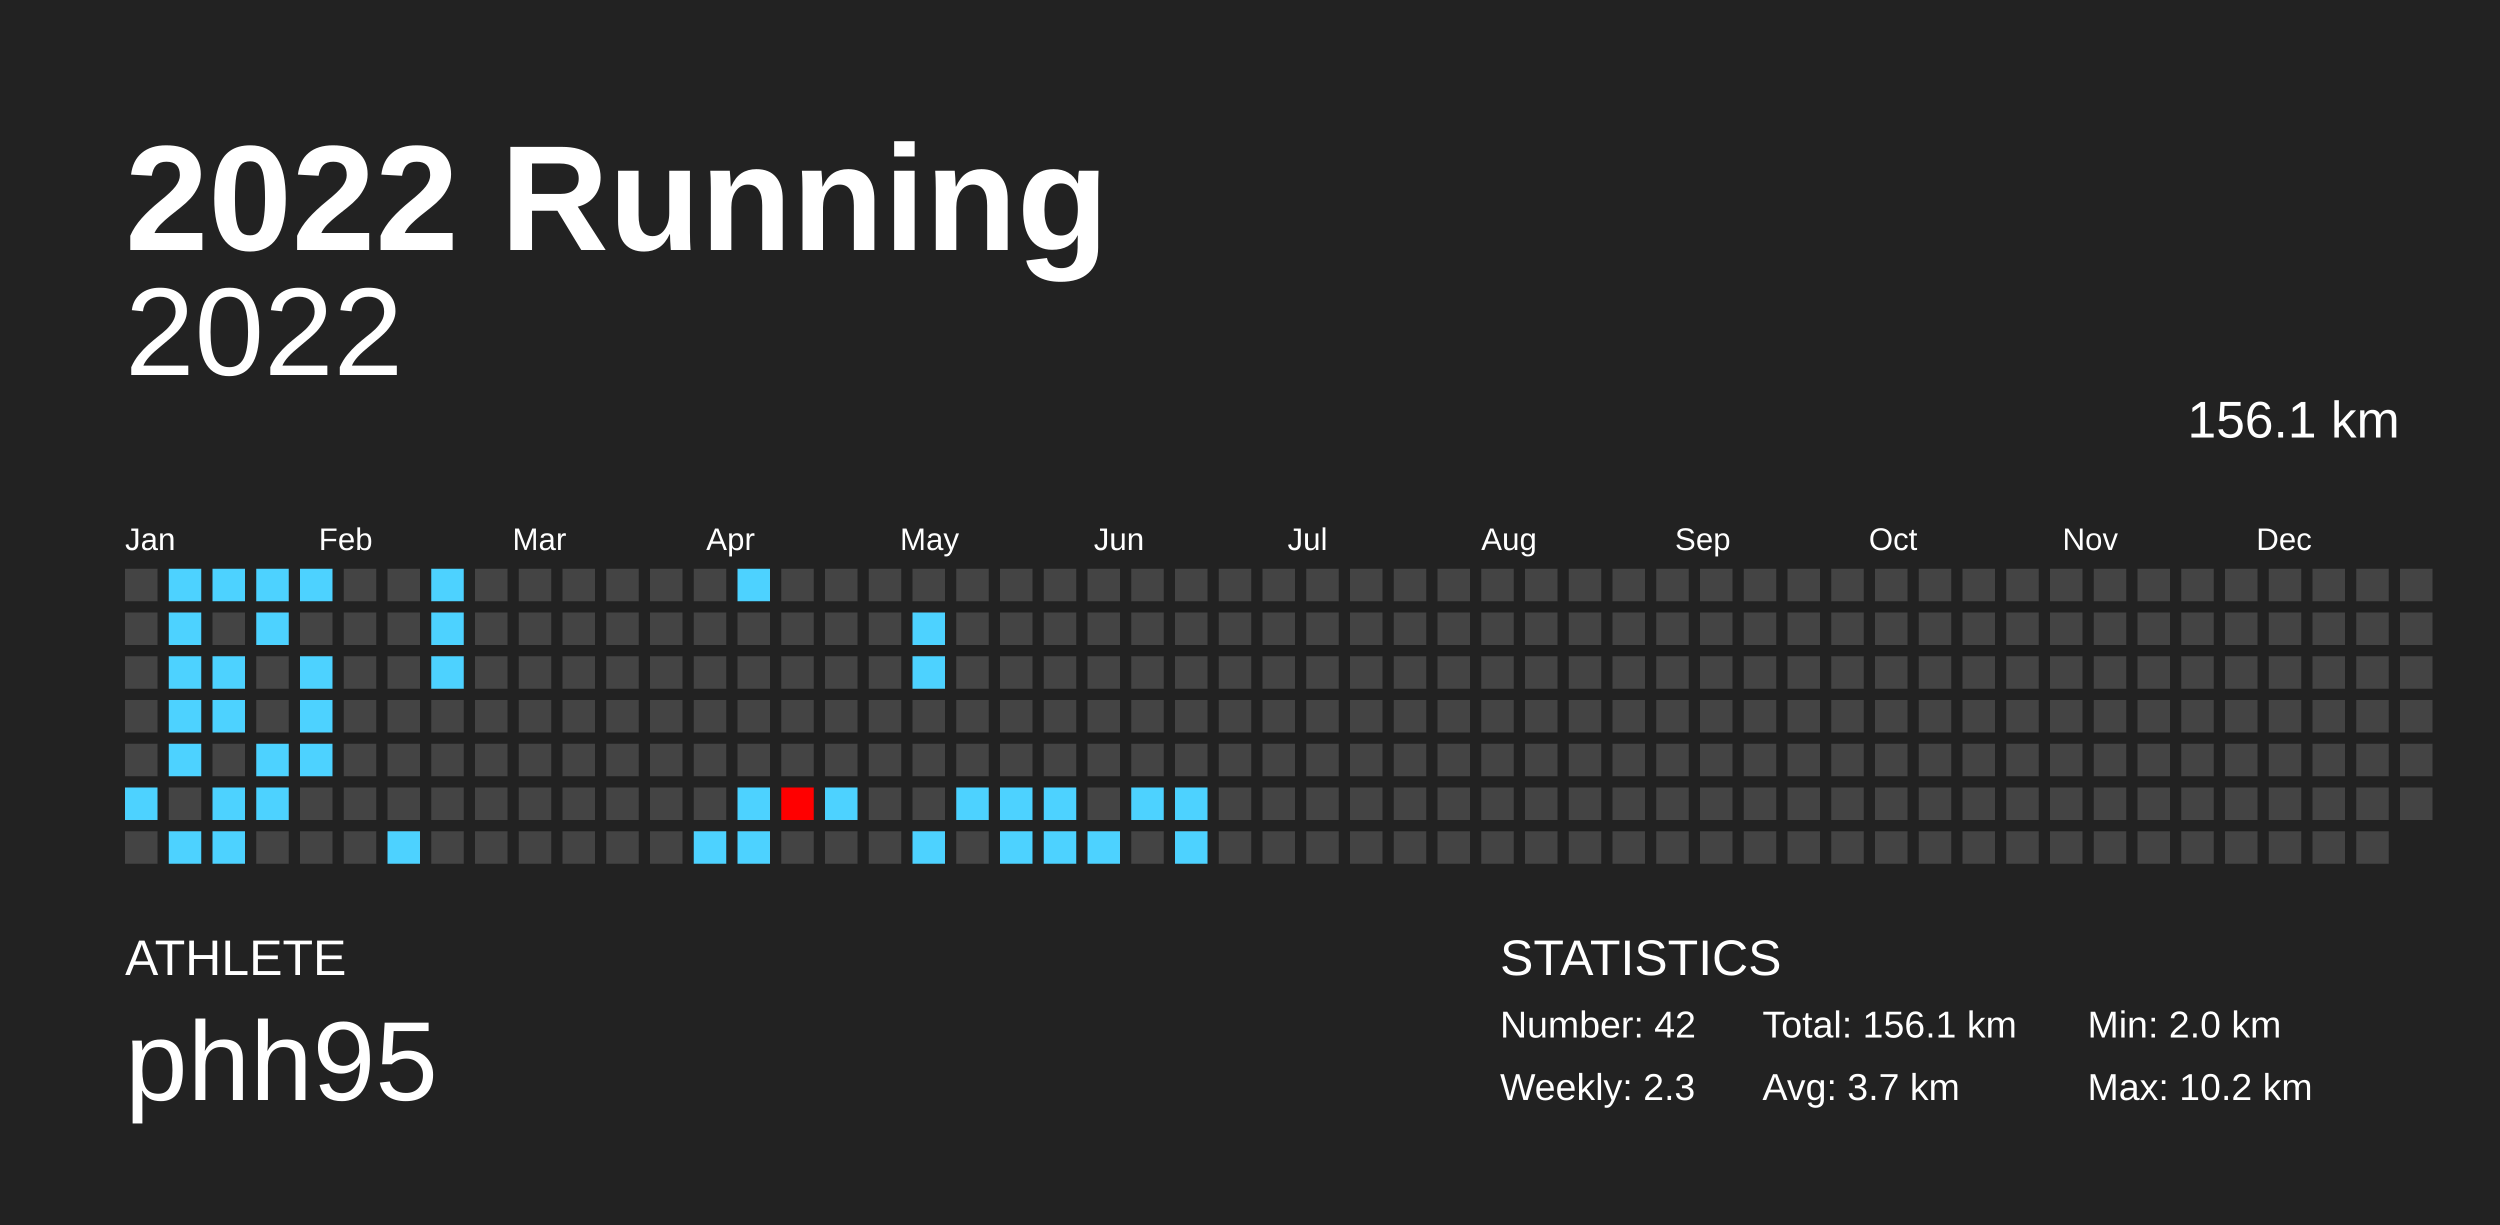
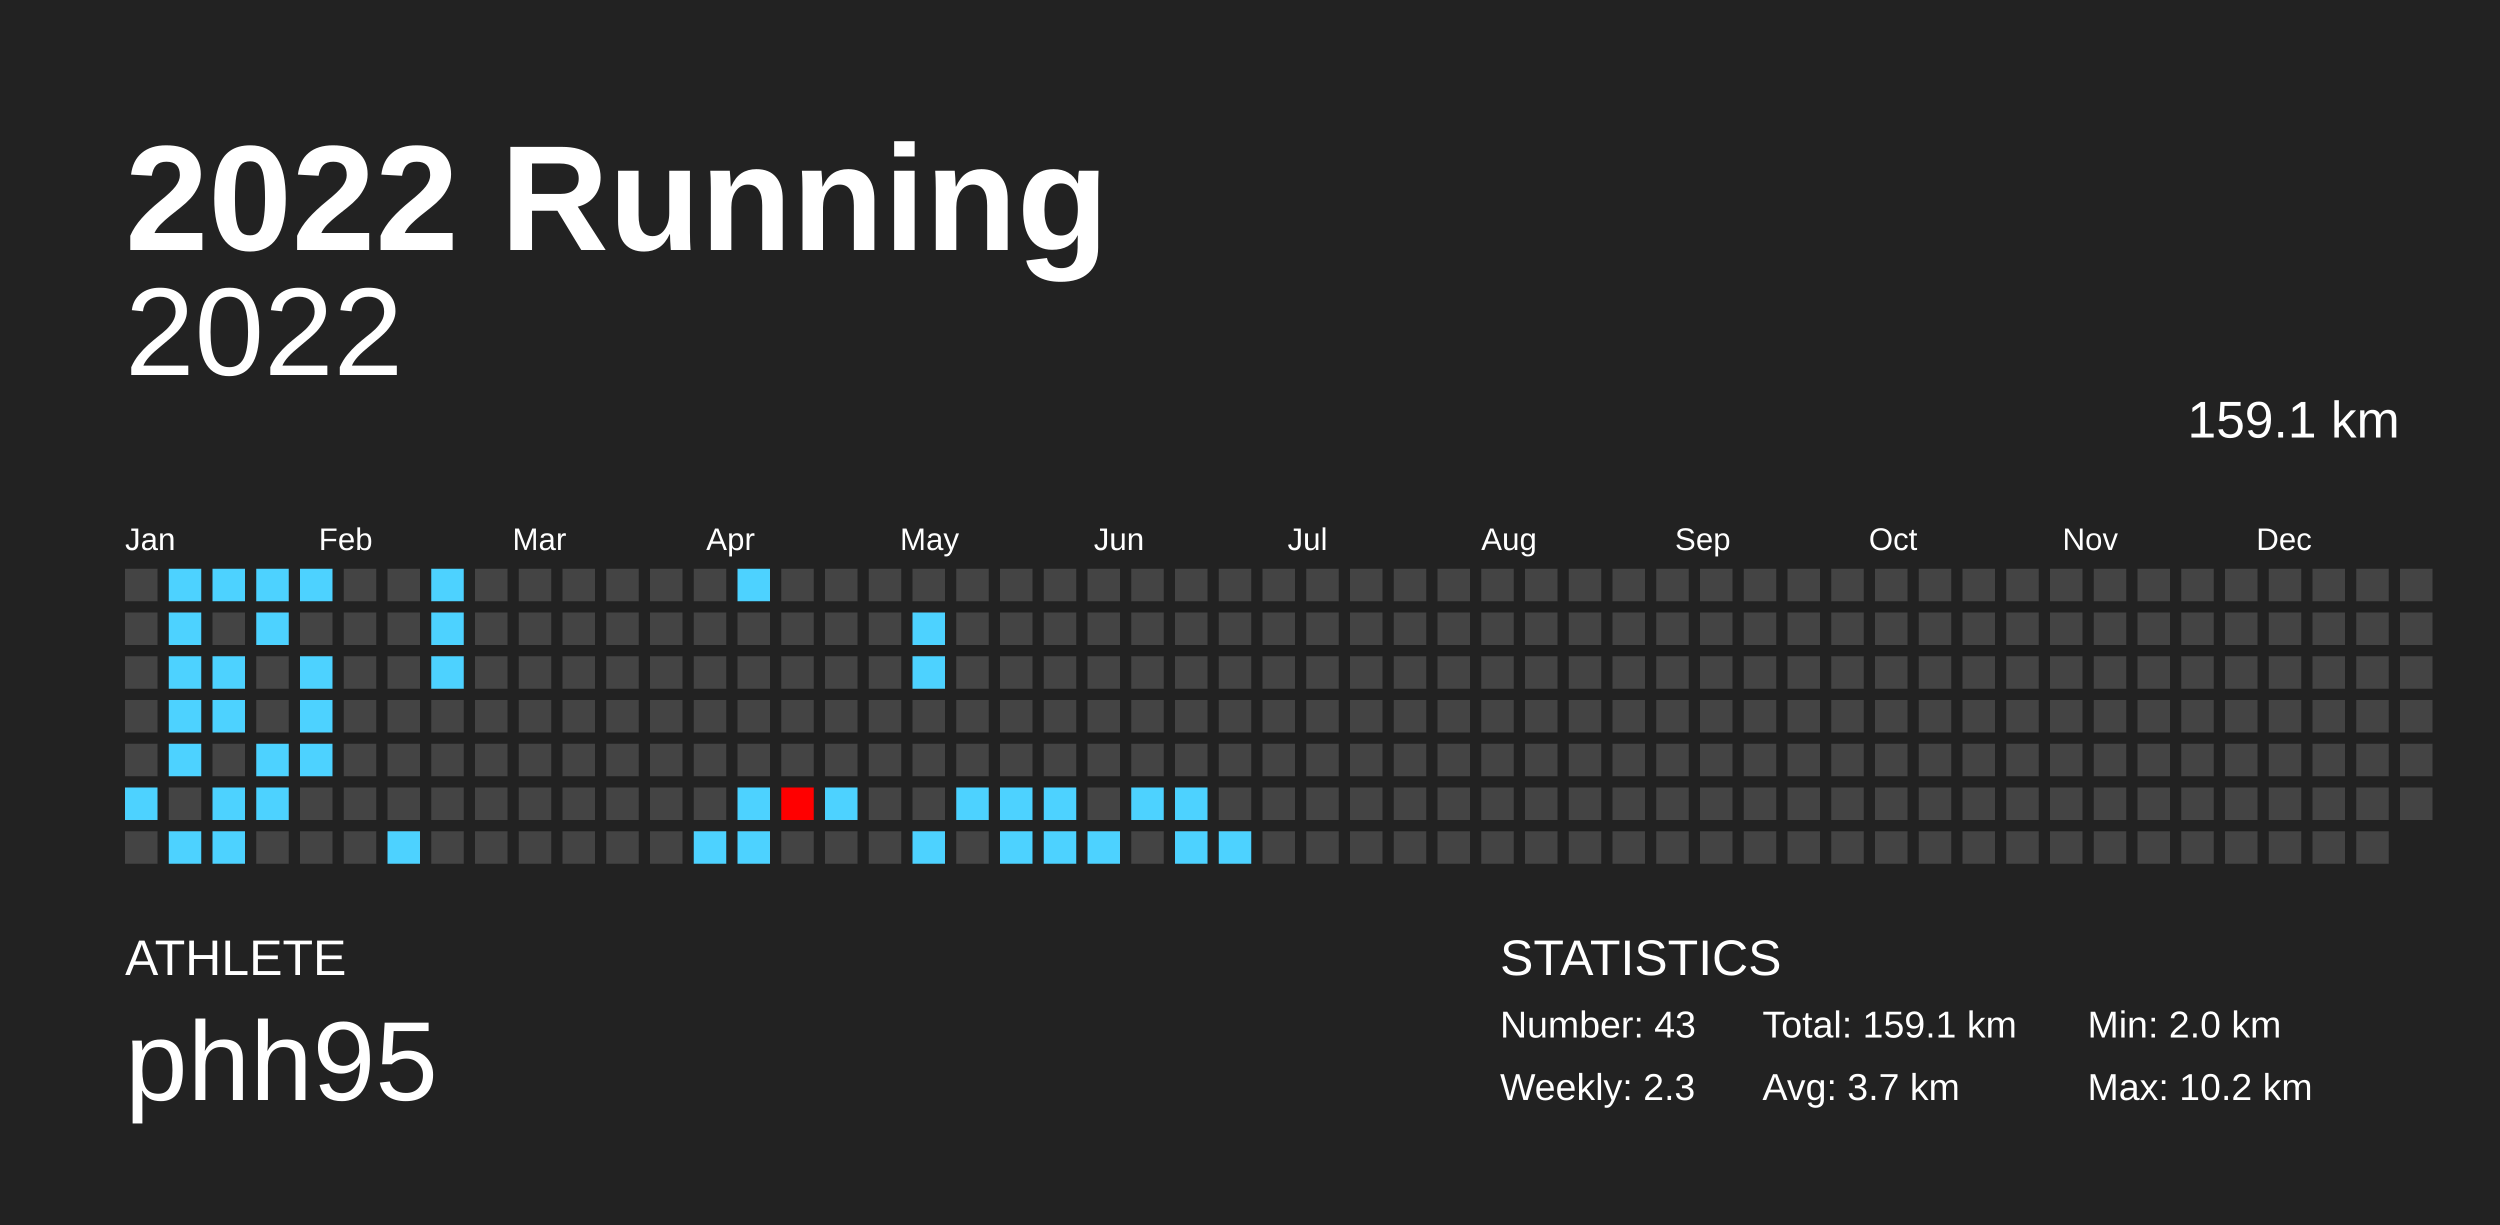
<svg xmlns="http://www.w3.org/2000/svg" baseProfile="full" height="98mm" version="1.1" viewBox="0,0,200,98" width="200mm">
  <defs />
  <rect fill="#222222" height="98" width="200" x="0" y="0" />
  <text fill="#FFFFFF" style="font-size:12px; font-family:Arial; font-weight:bold;" x="10" y="20">2022 Running</text>
  <text fill="#FFFFFF" style="font-size:4px; font-family:Arial" x="10" y="78">ATHLETE</text>
  <text fill="#FFFFFF" style="font-size:9px; font-family:Arial" x="10" y="88">phh95</text>
  <text fill="#FFFFFF" style="font-size:4px; font-family:Arial" x="120" y="78">STATISTICS</text>
-   <text fill="#FFFFFF" style="font-size:3px; font-family:Arial" x="120" y="83">Number: 42</text>
+   <text fill="#FFFFFF" style="font-size:3px; font-family:Arial" x="120" y="83">Number: 43</text>
  <text fill="#FFFFFF" style="font-size:3px; font-family:Arial" x="120" y="88">Weekly: 2.3</text>
-   <text fill="#FFFFFF" style="font-size:3px; font-family:Arial" x="141" y="83">Total: 156.1 km</text>
+   <text fill="#FFFFFF" style="font-size:3px; font-family:Arial" x="141" y="83">Total: 159.1 km</text>
  <text fill="#FFFFFF" style="font-size:3px; font-family:Arial" x="141" y="88">Avg: 3.7 km</text>
  <text fill="#FFFFFF" style="font-size:3px; font-family:Arial" x="167" y="83">Min: 2.0 km</text>
  <text fill="#FFFFFF" style="font-size:3px; font-family:Arial" x="167" y="88">Max: 10.2 km</text>
  <text alignment-baseline="hanging" fill="#FFFFFF" style="font-size:10.0px; font-family:Arial;" x="10" y="30">2022</text>
-   <text alignment-baseline="hanging" fill="#FFFFFF" style="font-size:4.125px; font-family:Arial;" x="175" y="35">156.1 km</text>
+   <text alignment-baseline="hanging" fill="#FFFFFF" style="font-size:4.125px; font-family:Arial;" x="175" y="35">159.1 km</text>
  <text fill="#FFFFFF" style="font-size:2.5px; font-family:Arial" x="10.0" y="44">Jan</text>
  <text fill="#FFFFFF" style="font-size:2.5px; font-family:Arial" x="25.5" y="44">Feb</text>
  <text fill="#FFFFFF" style="font-size:2.5px; font-family:Arial" x="41.0" y="44">Mar</text>
  <text fill="#FFFFFF" style="font-size:2.5px; font-family:Arial" x="56.5" y="44">Apr</text>
  <text fill="#FFFFFF" style="font-size:2.5px; font-family:Arial" x="72.0" y="44">May</text>
  <text fill="#FFFFFF" style="font-size:2.5px; font-family:Arial" x="87.5" y="44">Jun</text>
  <text fill="#FFFFFF" style="font-size:2.5px; font-family:Arial" x="103.0" y="44">Jul</text>
  <text fill="#FFFFFF" style="font-size:2.5px; font-family:Arial" x="118.5" y="44">Aug</text>
  <text fill="#FFFFFF" style="font-size:2.5px; font-family:Arial" x="134.0" y="44">Sep</text>
  <text fill="#FFFFFF" style="font-size:2.5px; font-family:Arial" x="149.5" y="44">Oct</text>
  <text fill="#FFFFFF" style="font-size:2.5px; font-family:Arial" x="165.0" y="44">Nov</text>
  <text fill="#FFFFFF" style="font-size:2.5px; font-family:Arial" x="180.5" y="44">Dec</text>
  <rect fill="#444444" height="2.6" width="2.6" x="10.0" y="45.5" />
  <rect fill="#444444" height="2.6" width="2.6" x="10.0" y="49.0" />
  <rect fill="#444444" height="2.6" width="2.6" x="10.0" y="52.5" />
  <rect fill="#444444" height="2.6" width="2.6" x="10.0" y="56.0" />
  <rect fill="#444444" height="2.6" width="2.6" x="10.0" y="59.5" />
  <rect fill="#4dd2ff" height="2.6" width="2.6" x="10.0" y="63.0" />
  <rect fill="#444444" height="2.6" width="2.6" x="10.0" y="66.5" />
  <rect fill="#4dd2ff" height="2.6" width="2.6" x="13.5" y="45.5" />
  <rect fill="#4dd2ff" height="2.6" width="2.6" x="13.5" y="49.0" />
  <rect fill="#4dd2ff" height="2.6" width="2.6" x="13.5" y="52.5" />
  <rect fill="#4dd2ff" height="2.6" width="2.6" x="13.5" y="56.0" />
  <rect fill="#4dd2ff" height="2.6" width="2.6" x="13.5" y="59.5" />
  <rect fill="#444444" height="2.6" width="2.6" x="13.5" y="63.0" />
  <rect fill="#4dd2ff" height="2.6" width="2.6" x="13.5" y="66.5" />
  <rect fill="#4dd2ff" height="2.6" width="2.6" x="17.0" y="45.5" />
  <rect fill="#444444" height="2.6" width="2.6" x="17.0" y="49.0" />
  <rect fill="#4dd2ff" height="2.6" width="2.6" x="17.0" y="52.5" />
  <rect fill="#4dd2ff" height="2.6" width="2.6" x="17.0" y="56.0" />
  <rect fill="#444444" height="2.6" width="2.6" x="17.0" y="59.5" />
  <rect fill="#4dd2ff" height="2.6" width="2.6" x="17.0" y="63.0" />
  <rect fill="#4dd2ff" height="2.6" width="2.6" x="17.0" y="66.5" />
  <rect fill="#4dd2ff" height="2.6" width="2.6" x="20.5" y="45.5" />
  <rect fill="#4dd2ff" height="2.6" width="2.6" x="20.5" y="49.0" />
  <rect fill="#444444" height="2.6" width="2.6" x="20.5" y="52.5" />
  <rect fill="#444444" height="2.6" width="2.6" x="20.5" y="56.0" />
  <rect fill="#4dd2ff" height="2.6" width="2.6" x="20.5" y="59.5" />
  <rect fill="#4dd2ff" height="2.6" width="2.6" x="20.5" y="63.0" />
  <rect fill="#444444" height="2.6" width="2.6" x="20.5" y="66.5" />
  <rect fill="#4dd2ff" height="2.6" width="2.6" x="24.0" y="45.5" />
  <rect fill="#444444" height="2.6" width="2.6" x="24.0" y="49.0" />
  <rect fill="#4dd2ff" height="2.6" width="2.6" x="24.0" y="52.5" />
  <rect fill="#4dd2ff" height="2.6" width="2.6" x="24.0" y="56.0" />
  <rect fill="#4dd2ff" height="2.6" width="2.6" x="24.0" y="59.5" />
  <rect fill="#444444" height="2.6" width="2.6" x="24.0" y="63.0" />
  <rect fill="#444444" height="2.6" width="2.6" x="24.0" y="66.5" />
  <rect fill="#444444" height="2.6" width="2.6" x="27.5" y="45.5" />
  <rect fill="#444444" height="2.6" width="2.6" x="27.5" y="49.0" />
  <rect fill="#444444" height="2.6" width="2.6" x="27.5" y="52.5" />
  <rect fill="#444444" height="2.6" width="2.6" x="27.5" y="56.0" />
  <rect fill="#444444" height="2.6" width="2.6" x="27.5" y="59.5" />
  <rect fill="#444444" height="2.6" width="2.6" x="27.5" y="63.0" />
  <rect fill="#444444" height="2.6" width="2.6" x="27.5" y="66.5" />
  <rect fill="#444444" height="2.6" width="2.6" x="31.0" y="45.5" />
  <rect fill="#444444" height="2.6" width="2.6" x="31.0" y="49.0" />
  <rect fill="#444444" height="2.6" width="2.6" x="31.0" y="52.5" />
  <rect fill="#444444" height="2.6" width="2.6" x="31.0" y="56.0" />
  <rect fill="#444444" height="2.6" width="2.6" x="31.0" y="59.5" />
  <rect fill="#444444" height="2.6" width="2.6" x="31.0" y="63.0" />
  <rect fill="#4dd2ff" height="2.6" width="2.6" x="31.0" y="66.5" />
  <rect fill="#4dd2ff" height="2.6" width="2.6" x="34.5" y="45.5" />
  <rect fill="#4dd2ff" height="2.6" width="2.6" x="34.5" y="49.0" />
  <rect fill="#4dd2ff" height="2.6" width="2.6" x="34.5" y="52.5" />
  <rect fill="#444444" height="2.6" width="2.6" x="34.5" y="56.0" />
  <rect fill="#444444" height="2.6" width="2.6" x="34.5" y="59.5" />
  <rect fill="#444444" height="2.6" width="2.6" x="34.5" y="63.0" />
  <rect fill="#444444" height="2.6" width="2.6" x="34.5" y="66.5" />
  <rect fill="#444444" height="2.6" width="2.6" x="38.0" y="45.5" />
  <rect fill="#444444" height="2.6" width="2.6" x="38.0" y="49.0" />
  <rect fill="#444444" height="2.6" width="2.6" x="38.0" y="52.5" />
  <rect fill="#444444" height="2.6" width="2.6" x="38.0" y="56.0" />
  <rect fill="#444444" height="2.6" width="2.6" x="38.0" y="59.5" />
  <rect fill="#444444" height="2.6" width="2.6" x="38.0" y="63.0" />
  <rect fill="#444444" height="2.6" width="2.6" x="38.0" y="66.5" />
  <rect fill="#444444" height="2.6" width="2.6" x="41.5" y="45.5" />
  <rect fill="#444444" height="2.6" width="2.6" x="41.5" y="49.0" />
  <rect fill="#444444" height="2.6" width="2.6" x="41.5" y="52.5" />
  <rect fill="#444444" height="2.6" width="2.6" x="41.5" y="56.0" />
  <rect fill="#444444" height="2.6" width="2.6" x="41.5" y="59.5" />
  <rect fill="#444444" height="2.6" width="2.6" x="41.5" y="63.0" />
  <rect fill="#444444" height="2.6" width="2.6" x="41.5" y="66.5" />
  <rect fill="#444444" height="2.6" width="2.6" x="45.0" y="45.5" />
  <rect fill="#444444" height="2.6" width="2.6" x="45.0" y="49.0" />
  <rect fill="#444444" height="2.6" width="2.6" x="45.0" y="52.5" />
  <rect fill="#444444" height="2.6" width="2.6" x="45.0" y="56.0" />
  <rect fill="#444444" height="2.6" width="2.6" x="45.0" y="59.5" />
  <rect fill="#444444" height="2.6" width="2.6" x="45.0" y="63.0" />
  <rect fill="#444444" height="2.6" width="2.6" x="45.0" y="66.5" />
  <rect fill="#444444" height="2.6" width="2.6" x="48.5" y="45.5" />
  <rect fill="#444444" height="2.6" width="2.6" x="48.5" y="49.0" />
  <rect fill="#444444" height="2.6" width="2.6" x="48.5" y="52.5" />
  <rect fill="#444444" height="2.6" width="2.6" x="48.5" y="56.0" />
  <rect fill="#444444" height="2.6" width="2.6" x="48.5" y="59.5" />
  <rect fill="#444444" height="2.6" width="2.6" x="48.5" y="63.0" />
  <rect fill="#444444" height="2.6" width="2.6" x="48.5" y="66.5" />
  <rect fill="#444444" height="2.6" width="2.6" x="52.0" y="45.5" />
  <rect fill="#444444" height="2.6" width="2.6" x="52.0" y="49.0" />
  <rect fill="#444444" height="2.6" width="2.6" x="52.0" y="52.5" />
  <rect fill="#444444" height="2.6" width="2.6" x="52.0" y="56.0" />
  <rect fill="#444444" height="2.6" width="2.6" x="52.0" y="59.5" />
  <rect fill="#444444" height="2.6" width="2.6" x="52.0" y="63.0" />
  <rect fill="#444444" height="2.6" width="2.6" x="52.0" y="66.5" />
  <rect fill="#444444" height="2.6" width="2.6" x="55.5" y="45.5" />
  <rect fill="#444444" height="2.6" width="2.6" x="55.5" y="49.0" />
  <rect fill="#444444" height="2.6" width="2.6" x="55.5" y="52.5" />
  <rect fill="#444444" height="2.6" width="2.6" x="55.5" y="56.0" />
  <rect fill="#444444" height="2.6" width="2.6" x="55.5" y="59.5" />
  <rect fill="#444444" height="2.6" width="2.6" x="55.5" y="63.0" />
  <rect fill="#4dd2ff" height="2.6" width="2.6" x="55.5" y="66.5" />
  <rect fill="#4dd2ff" height="2.6" width="2.6" x="59.0" y="45.5" />
  <rect fill="#444444" height="2.6" width="2.6" x="59.0" y="49.0" />
  <rect fill="#444444" height="2.6" width="2.6" x="59.0" y="52.5" />
  <rect fill="#444444" height="2.6" width="2.6" x="59.0" y="56.0" />
  <rect fill="#444444" height="2.6" width="2.6" x="59.0" y="59.5" />
  <rect fill="#4dd2ff" height="2.6" width="2.6" x="59.0" y="63.0" />
  <rect fill="#4dd2ff" height="2.6" width="2.6" x="59.0" y="66.5" />
  <rect fill="#444444" height="2.6" width="2.6" x="62.5" y="45.5" />
  <rect fill="#444444" height="2.6" width="2.6" x="62.5" y="49.0" />
  <rect fill="#444444" height="2.6" width="2.6" x="62.5" y="52.5" />
  <rect fill="#444444" height="2.6" width="2.6" x="62.5" y="56.0" />
  <rect fill="#444444" height="2.6" width="2.6" x="62.5" y="59.5" />
  <rect fill="#ff0000" height="2.6" width="2.6" x="62.5" y="63.0" />
  <rect fill="#444444" height="2.6" width="2.6" x="62.5" y="66.5" />
  <rect fill="#444444" height="2.6" width="2.6" x="66.0" y="45.5" />
  <rect fill="#444444" height="2.6" width="2.6" x="66.0" y="49.0" />
  <rect fill="#444444" height="2.6" width="2.6" x="66.0" y="52.5" />
  <rect fill="#444444" height="2.6" width="2.6" x="66.0" y="56.0" />
  <rect fill="#444444" height="2.6" width="2.6" x="66.0" y="59.5" />
  <rect fill="#4dd2ff" height="2.6" width="2.6" x="66.0" y="63.0" />
  <rect fill="#444444" height="2.6" width="2.6" x="66.0" y="66.5" />
  <rect fill="#444444" height="2.6" width="2.6" x="69.5" y="45.5" />
  <rect fill="#444444" height="2.6" width="2.6" x="69.5" y="49.0" />
  <rect fill="#444444" height="2.6" width="2.6" x="69.5" y="52.5" />
  <rect fill="#444444" height="2.6" width="2.6" x="69.5" y="56.0" />
  <rect fill="#444444" height="2.6" width="2.6" x="69.5" y="59.5" />
  <rect fill="#444444" height="2.6" width="2.6" x="69.5" y="63.0" />
  <rect fill="#444444" height="2.6" width="2.6" x="69.5" y="66.5" />
  <rect fill="#444444" height="2.6" width="2.6" x="73.0" y="45.5" />
  <rect fill="#4dd2ff" height="2.6" width="2.6" x="73.0" y="49.0" />
  <rect fill="#4dd2ff" height="2.6" width="2.6" x="73.0" y="52.5" />
  <rect fill="#444444" height="2.6" width="2.6" x="73.0" y="56.0" />
  <rect fill="#444444" height="2.6" width="2.6" x="73.0" y="59.5" />
  <rect fill="#444444" height="2.6" width="2.6" x="73.0" y="63.0" />
  <rect fill="#4dd2ff" height="2.6" width="2.6" x="73.0" y="66.5" />
  <rect fill="#444444" height="2.6" width="2.6" x="76.5" y="45.5" />
  <rect fill="#444444" height="2.6" width="2.6" x="76.5" y="49.0" />
  <rect fill="#444444" height="2.6" width="2.6" x="76.5" y="52.5" />
  <rect fill="#444444" height="2.6" width="2.6" x="76.5" y="56.0" />
  <rect fill="#444444" height="2.6" width="2.6" x="76.5" y="59.5" />
  <rect fill="#4dd2ff" height="2.6" width="2.6" x="76.5" y="63.0" />
  <rect fill="#444444" height="2.6" width="2.6" x="76.5" y="66.5" />
  <rect fill="#444444" height="2.6" width="2.6" x="80.0" y="45.5" />
  <rect fill="#444444" height="2.6" width="2.6" x="80.0" y="49.0" />
  <rect fill="#444444" height="2.6" width="2.6" x="80.0" y="52.5" />
  <rect fill="#444444" height="2.6" width="2.6" x="80.0" y="56.0" />
  <rect fill="#444444" height="2.6" width="2.6" x="80.0" y="59.5" />
  <rect fill="#4dd2ff" height="2.6" width="2.6" x="80.0" y="63.0" />
  <rect fill="#4dd2ff" height="2.6" width="2.6" x="80.0" y="66.5" />
  <rect fill="#444444" height="2.6" width="2.6" x="83.5" y="45.5" />
  <rect fill="#444444" height="2.6" width="2.6" x="83.5" y="49.0" />
  <rect fill="#444444" height="2.6" width="2.6" x="83.5" y="52.5" />
  <rect fill="#444444" height="2.6" width="2.6" x="83.5" y="56.0" />
  <rect fill="#444444" height="2.6" width="2.6" x="83.5" y="59.5" />
  <rect fill="#4dd2ff" height="2.6" width="2.6" x="83.5" y="63.0" />
  <rect fill="#4dd2ff" height="2.6" width="2.6" x="83.5" y="66.5" />
  <rect fill="#444444" height="2.6" width="2.6" x="87.0" y="45.5" />
  <rect fill="#444444" height="2.6" width="2.6" x="87.0" y="49.0" />
  <rect fill="#444444" height="2.6" width="2.6" x="87.0" y="52.5" />
  <rect fill="#444444" height="2.6" width="2.6" x="87.0" y="56.0" />
  <rect fill="#444444" height="2.6" width="2.6" x="87.0" y="59.5" />
  <rect fill="#444444" height="2.6" width="2.6" x="87.0" y="63.0" />
  <rect fill="#4dd2ff" height="2.6" width="2.6" x="87.0" y="66.5" />
  <rect fill="#444444" height="2.6" width="2.6" x="90.5" y="45.5" />
  <rect fill="#444444" height="2.6" width="2.6" x="90.5" y="49.0" />
  <rect fill="#444444" height="2.6" width="2.6" x="90.5" y="52.5" />
  <rect fill="#444444" height="2.6" width="2.6" x="90.5" y="56.0" />
  <rect fill="#444444" height="2.6" width="2.6" x="90.5" y="59.5" />
  <rect fill="#4dd2ff" height="2.6" width="2.6" x="90.5" y="63.0" />
  <rect fill="#444444" height="2.6" width="2.6" x="90.5" y="66.5" />
  <rect fill="#444444" height="2.6" width="2.6" x="94.0" y="45.5" />
  <rect fill="#444444" height="2.6" width="2.6" x="94.0" y="49.0" />
  <rect fill="#444444" height="2.6" width="2.6" x="94.0" y="52.5" />
  <rect fill="#444444" height="2.6" width="2.6" x="94.0" y="56.0" />
  <rect fill="#444444" height="2.6" width="2.6" x="94.0" y="59.5" />
  <rect fill="#4dd2ff" height="2.6" width="2.6" x="94.0" y="63.0" />
  <rect fill="#4dd2ff" height="2.6" width="2.6" x="94.0" y="66.5" />
  <rect fill="#444444" height="2.6" width="2.6" x="97.5" y="45.5" />
  <rect fill="#444444" height="2.6" width="2.6" x="97.5" y="49.0" />
  <rect fill="#444444" height="2.6" width="2.6" x="97.5" y="52.5" />
  <rect fill="#444444" height="2.6" width="2.6" x="97.5" y="56.0" />
  <rect fill="#444444" height="2.6" width="2.6" x="97.5" y="59.5" />
  <rect fill="#444444" height="2.6" width="2.6" x="97.5" y="63.0" />
-   <rect fill="#444444" height="2.6" width="2.6" x="97.5" y="66.5" />
+   <rect fill="#4dd2ff" height="2.6" width="2.6" x="97.5" y="66.5" />
  <rect fill="#444444" height="2.6" width="2.6" x="101.0" y="45.5" />
  <rect fill="#444444" height="2.6" width="2.6" x="101.0" y="49.0" />
  <rect fill="#444444" height="2.6" width="2.6" x="101.0" y="52.5" />
  <rect fill="#444444" height="2.6" width="2.6" x="101.0" y="56.0" />
  <rect fill="#444444" height="2.6" width="2.6" x="101.0" y="59.5" />
  <rect fill="#444444" height="2.6" width="2.6" x="101.0" y="63.0" />
  <rect fill="#444444" height="2.6" width="2.6" x="101.0" y="66.5" />
  <rect fill="#444444" height="2.6" width="2.6" x="104.5" y="45.5" />
  <rect fill="#444444" height="2.6" width="2.6" x="104.5" y="49.0" />
  <rect fill="#444444" height="2.6" width="2.6" x="104.5" y="52.5" />
  <rect fill="#444444" height="2.6" width="2.6" x="104.5" y="56.0" />
  <rect fill="#444444" height="2.6" width="2.6" x="104.5" y="59.5" />
  <rect fill="#444444" height="2.6" width="2.6" x="104.5" y="63.0" />
  <rect fill="#444444" height="2.6" width="2.6" x="104.5" y="66.5" />
  <rect fill="#444444" height="2.6" width="2.6" x="108.0" y="45.5" />
  <rect fill="#444444" height="2.6" width="2.6" x="108.0" y="49.0" />
  <rect fill="#444444" height="2.6" width="2.6" x="108.0" y="52.5" />
  <rect fill="#444444" height="2.6" width="2.6" x="108.0" y="56.0" />
  <rect fill="#444444" height="2.6" width="2.6" x="108.0" y="59.5" />
  <rect fill="#444444" height="2.6" width="2.6" x="108.0" y="63.0" />
  <rect fill="#444444" height="2.6" width="2.6" x="108.0" y="66.5" />
  <rect fill="#444444" height="2.6" width="2.6" x="111.5" y="45.5" />
  <rect fill="#444444" height="2.6" width="2.6" x="111.5" y="49.0" />
  <rect fill="#444444" height="2.6" width="2.6" x="111.5" y="52.5" />
  <rect fill="#444444" height="2.6" width="2.6" x="111.5" y="56.0" />
  <rect fill="#444444" height="2.6" width="2.6" x="111.5" y="59.5" />
  <rect fill="#444444" height="2.6" width="2.6" x="111.5" y="63.0" />
  <rect fill="#444444" height="2.6" width="2.6" x="111.5" y="66.5" />
  <rect fill="#444444" height="2.6" width="2.6" x="115.0" y="45.5" />
  <rect fill="#444444" height="2.6" width="2.6" x="115.0" y="49.0" />
  <rect fill="#444444" height="2.6" width="2.6" x="115.0" y="52.5" />
  <rect fill="#444444" height="2.6" width="2.6" x="115.0" y="56.0" />
  <rect fill="#444444" height="2.6" width="2.6" x="115.0" y="59.5" />
  <rect fill="#444444" height="2.6" width="2.6" x="115.0" y="63.0" />
  <rect fill="#444444" height="2.6" width="2.6" x="115.0" y="66.5" />
  <rect fill="#444444" height="2.6" width="2.6" x="118.5" y="45.5" />
  <rect fill="#444444" height="2.6" width="2.6" x="118.5" y="49.0" />
  <rect fill="#444444" height="2.6" width="2.6" x="118.5" y="52.5" />
  <rect fill="#444444" height="2.6" width="2.6" x="118.5" y="56.0" />
  <rect fill="#444444" height="2.6" width="2.6" x="118.5" y="59.5" />
  <rect fill="#444444" height="2.6" width="2.6" x="118.5" y="63.0" />
  <rect fill="#444444" height="2.6" width="2.6" x="118.5" y="66.5" />
  <rect fill="#444444" height="2.6" width="2.6" x="122.0" y="45.5" />
  <rect fill="#444444" height="2.6" width="2.6" x="122.0" y="49.0" />
  <rect fill="#444444" height="2.6" width="2.6" x="122.0" y="52.5" />
  <rect fill="#444444" height="2.6" width="2.6" x="122.0" y="56.0" />
  <rect fill="#444444" height="2.6" width="2.6" x="122.0" y="59.5" />
  <rect fill="#444444" height="2.6" width="2.6" x="122.0" y="63.0" />
  <rect fill="#444444" height="2.6" width="2.6" x="122.0" y="66.5" />
  <rect fill="#444444" height="2.6" width="2.6" x="125.5" y="45.5" />
  <rect fill="#444444" height="2.6" width="2.6" x="125.5" y="49.0" />
  <rect fill="#444444" height="2.6" width="2.6" x="125.5" y="52.5" />
  <rect fill="#444444" height="2.6" width="2.6" x="125.5" y="56.0" />
  <rect fill="#444444" height="2.6" width="2.6" x="125.5" y="59.5" />
  <rect fill="#444444" height="2.6" width="2.6" x="125.5" y="63.0" />
  <rect fill="#444444" height="2.6" width="2.6" x="125.5" y="66.5" />
  <rect fill="#444444" height="2.6" width="2.6" x="129.0" y="45.5" />
  <rect fill="#444444" height="2.6" width="2.6" x="129.0" y="49.0" />
  <rect fill="#444444" height="2.6" width="2.6" x="129.0" y="52.5" />
  <rect fill="#444444" height="2.6" width="2.6" x="129.0" y="56.0" />
  <rect fill="#444444" height="2.6" width="2.6" x="129.0" y="59.5" />
  <rect fill="#444444" height="2.6" width="2.6" x="129.0" y="63.0" />
  <rect fill="#444444" height="2.6" width="2.6" x="129.0" y="66.5" />
  <rect fill="#444444" height="2.6" width="2.6" x="132.5" y="45.5" />
  <rect fill="#444444" height="2.6" width="2.6" x="132.5" y="49.0" />
  <rect fill="#444444" height="2.6" width="2.6" x="132.5" y="52.5" />
  <rect fill="#444444" height="2.6" width="2.6" x="132.5" y="56.0" />
  <rect fill="#444444" height="2.6" width="2.6" x="132.5" y="59.5" />
  <rect fill="#444444" height="2.6" width="2.6" x="132.5" y="63.0" />
  <rect fill="#444444" height="2.6" width="2.6" x="132.5" y="66.5" />
  <rect fill="#444444" height="2.6" width="2.6" x="136.0" y="45.5" />
  <rect fill="#444444" height="2.6" width="2.6" x="136.0" y="49.0" />
  <rect fill="#444444" height="2.6" width="2.6" x="136.0" y="52.5" />
  <rect fill="#444444" height="2.6" width="2.6" x="136.0" y="56.0" />
  <rect fill="#444444" height="2.6" width="2.6" x="136.0" y="59.5" />
  <rect fill="#444444" height="2.6" width="2.6" x="136.0" y="63.0" />
  <rect fill="#444444" height="2.6" width="2.6" x="136.0" y="66.5" />
  <rect fill="#444444" height="2.6" width="2.6" x="139.5" y="45.5" />
  <rect fill="#444444" height="2.6" width="2.6" x="139.5" y="49.0" />
  <rect fill="#444444" height="2.6" width="2.6" x="139.5" y="52.5" />
  <rect fill="#444444" height="2.6" width="2.6" x="139.5" y="56.0" />
  <rect fill="#444444" height="2.6" width="2.6" x="139.5" y="59.5" />
  <rect fill="#444444" height="2.6" width="2.6" x="139.5" y="63.0" />
  <rect fill="#444444" height="2.6" width="2.6" x="139.5" y="66.5" />
  <rect fill="#444444" height="2.6" width="2.6" x="143.0" y="45.5" />
  <rect fill="#444444" height="2.6" width="2.6" x="143.0" y="49.0" />
  <rect fill="#444444" height="2.6" width="2.6" x="143.0" y="52.5" />
  <rect fill="#444444" height="2.6" width="2.6" x="143.0" y="56.0" />
  <rect fill="#444444" height="2.6" width="2.6" x="143.0" y="59.5" />
  <rect fill="#444444" height="2.6" width="2.6" x="143.0" y="63.0" />
  <rect fill="#444444" height="2.6" width="2.6" x="143.0" y="66.5" />
  <rect fill="#444444" height="2.6" width="2.6" x="146.5" y="45.5" />
  <rect fill="#444444" height="2.6" width="2.6" x="146.5" y="49.0" />
  <rect fill="#444444" height="2.6" width="2.6" x="146.5" y="52.5" />
  <rect fill="#444444" height="2.6" width="2.6" x="146.5" y="56.0" />
  <rect fill="#444444" height="2.6" width="2.6" x="146.5" y="59.5" />
  <rect fill="#444444" height="2.6" width="2.6" x="146.5" y="63.0" />
  <rect fill="#444444" height="2.6" width="2.6" x="146.5" y="66.5" />
  <rect fill="#444444" height="2.6" width="2.6" x="150.0" y="45.5" />
  <rect fill="#444444" height="2.6" width="2.6" x="150.0" y="49.0" />
  <rect fill="#444444" height="2.6" width="2.6" x="150.0" y="52.5" />
  <rect fill="#444444" height="2.6" width="2.6" x="150.0" y="56.0" />
  <rect fill="#444444" height="2.6" width="2.6" x="150.0" y="59.5" />
  <rect fill="#444444" height="2.6" width="2.6" x="150.0" y="63.0" />
  <rect fill="#444444" height="2.6" width="2.6" x="150.0" y="66.5" />
  <rect fill="#444444" height="2.6" width="2.6" x="153.5" y="45.5" />
  <rect fill="#444444" height="2.6" width="2.6" x="153.5" y="49.0" />
  <rect fill="#444444" height="2.6" width="2.6" x="153.5" y="52.5" />
  <rect fill="#444444" height="2.6" width="2.6" x="153.5" y="56.0" />
  <rect fill="#444444" height="2.6" width="2.6" x="153.5" y="59.5" />
  <rect fill="#444444" height="2.6" width="2.6" x="153.5" y="63.0" />
  <rect fill="#444444" height="2.6" width="2.6" x="153.5" y="66.5" />
  <rect fill="#444444" height="2.6" width="2.6" x="157.0" y="45.5" />
  <rect fill="#444444" height="2.6" width="2.6" x="157.0" y="49.0" />
  <rect fill="#444444" height="2.6" width="2.6" x="157.0" y="52.5" />
  <rect fill="#444444" height="2.6" width="2.6" x="157.0" y="56.0" />
  <rect fill="#444444" height="2.6" width="2.6" x="157.0" y="59.5" />
  <rect fill="#444444" height="2.6" width="2.6" x="157.0" y="63.0" />
  <rect fill="#444444" height="2.6" width="2.6" x="157.0" y="66.5" />
  <rect fill="#444444" height="2.6" width="2.6" x="160.5" y="45.5" />
  <rect fill="#444444" height="2.6" width="2.6" x="160.5" y="49.0" />
  <rect fill="#444444" height="2.6" width="2.6" x="160.5" y="52.5" />
  <rect fill="#444444" height="2.6" width="2.6" x="160.5" y="56.0" />
  <rect fill="#444444" height="2.6" width="2.6" x="160.5" y="59.5" />
  <rect fill="#444444" height="2.6" width="2.6" x="160.5" y="63.0" />
  <rect fill="#444444" height="2.6" width="2.6" x="160.5" y="66.5" />
  <rect fill="#444444" height="2.6" width="2.6" x="164.0" y="45.5" />
  <rect fill="#444444" height="2.6" width="2.6" x="164.0" y="49.0" />
  <rect fill="#444444" height="2.6" width="2.6" x="164.0" y="52.5" />
  <rect fill="#444444" height="2.6" width="2.6" x="164.0" y="56.0" />
  <rect fill="#444444" height="2.6" width="2.6" x="164.0" y="59.5" />
  <rect fill="#444444" height="2.6" width="2.6" x="164.0" y="63.0" />
  <rect fill="#444444" height="2.6" width="2.6" x="164.0" y="66.5" />
  <rect fill="#444444" height="2.6" width="2.6" x="167.5" y="45.5" />
  <rect fill="#444444" height="2.6" width="2.6" x="167.5" y="49.0" />
  <rect fill="#444444" height="2.6" width="2.6" x="167.5" y="52.5" />
  <rect fill="#444444" height="2.6" width="2.6" x="167.5" y="56.0" />
  <rect fill="#444444" height="2.6" width="2.6" x="167.5" y="59.5" />
  <rect fill="#444444" height="2.6" width="2.6" x="167.5" y="63.0" />
  <rect fill="#444444" height="2.6" width="2.6" x="167.5" y="66.5" />
  <rect fill="#444444" height="2.6" width="2.6" x="171.0" y="45.5" />
  <rect fill="#444444" height="2.6" width="2.6" x="171.0" y="49.0" />
  <rect fill="#444444" height="2.6" width="2.6" x="171.0" y="52.5" />
  <rect fill="#444444" height="2.6" width="2.6" x="171.0" y="56.0" />
  <rect fill="#444444" height="2.6" width="2.6" x="171.0" y="59.5" />
  <rect fill="#444444" height="2.6" width="2.6" x="171.0" y="63.0" />
  <rect fill="#444444" height="2.6" width="2.6" x="171.0" y="66.5" />
  <rect fill="#444444" height="2.6" width="2.6" x="174.5" y="45.5" />
  <rect fill="#444444" height="2.6" width="2.6" x="174.5" y="49.0" />
  <rect fill="#444444" height="2.6" width="2.6" x="174.5" y="52.5" />
  <rect fill="#444444" height="2.6" width="2.6" x="174.5" y="56.0" />
  <rect fill="#444444" height="2.6" width="2.6" x="174.5" y="59.5" />
  <rect fill="#444444" height="2.6" width="2.6" x="174.5" y="63.0" />
  <rect fill="#444444" height="2.6" width="2.6" x="174.5" y="66.5" />
  <rect fill="#444444" height="2.6" width="2.6" x="178.0" y="45.5" />
  <rect fill="#444444" height="2.6" width="2.6" x="178.0" y="49.0" />
  <rect fill="#444444" height="2.6" width="2.6" x="178.0" y="52.5" />
  <rect fill="#444444" height="2.6" width="2.6" x="178.0" y="56.0" />
  <rect fill="#444444" height="2.6" width="2.6" x="178.0" y="59.5" />
  <rect fill="#444444" height="2.6" width="2.6" x="178.0" y="63.0" />
  <rect fill="#444444" height="2.6" width="2.6" x="178.0" y="66.5" />
  <rect fill="#444444" height="2.6" width="2.6" x="181.5" y="45.5" />
  <rect fill="#444444" height="2.6" width="2.6" x="181.5" y="49.0" />
  <rect fill="#444444" height="2.6" width="2.6" x="181.5" y="52.5" />
  <rect fill="#444444" height="2.6" width="2.6" x="181.5" y="56.0" />
  <rect fill="#444444" height="2.6" width="2.6" x="181.5" y="59.5" />
  <rect fill="#444444" height="2.6" width="2.6" x="181.5" y="63.0" />
  <rect fill="#444444" height="2.6" width="2.6" x="181.5" y="66.5" />
  <rect fill="#444444" height="2.6" width="2.6" x="185.0" y="45.5" />
  <rect fill="#444444" height="2.6" width="2.6" x="185.0" y="49.0" />
  <rect fill="#444444" height="2.6" width="2.6" x="185.0" y="52.5" />
  <rect fill="#444444" height="2.6" width="2.6" x="185.0" y="56.0" />
  <rect fill="#444444" height="2.6" width="2.6" x="185.0" y="59.5" />
  <rect fill="#444444" height="2.6" width="2.6" x="185.0" y="63.0" />
  <rect fill="#444444" height="2.6" width="2.6" x="185.0" y="66.5" />
  <rect fill="#444444" height="2.6" width="2.6" x="188.5" y="45.5" />
  <rect fill="#444444" height="2.6" width="2.6" x="188.5" y="49.0" />
  <rect fill="#444444" height="2.6" width="2.6" x="188.5" y="52.5" />
  <rect fill="#444444" height="2.6" width="2.6" x="188.5" y="56.0" />
  <rect fill="#444444" height="2.6" width="2.6" x="188.5" y="59.5" />
  <rect fill="#444444" height="2.6" width="2.6" x="188.5" y="63.0" />
  <rect fill="#444444" height="2.6" width="2.6" x="188.5" y="66.5" />
  <rect fill="#444444" height="2.6" width="2.6" x="192.0" y="45.5" />
  <rect fill="#444444" height="2.6" width="2.6" x="192.0" y="49.0" />
  <rect fill="#444444" height="2.6" width="2.6" x="192.0" y="52.5" />
  <rect fill="#444444" height="2.6" width="2.6" x="192.0" y="56.0" />
  <rect fill="#444444" height="2.6" width="2.6" x="192.0" y="59.5" />
  <rect fill="#444444" height="2.6" width="2.6" x="192.0" y="63.0" />
</svg>
